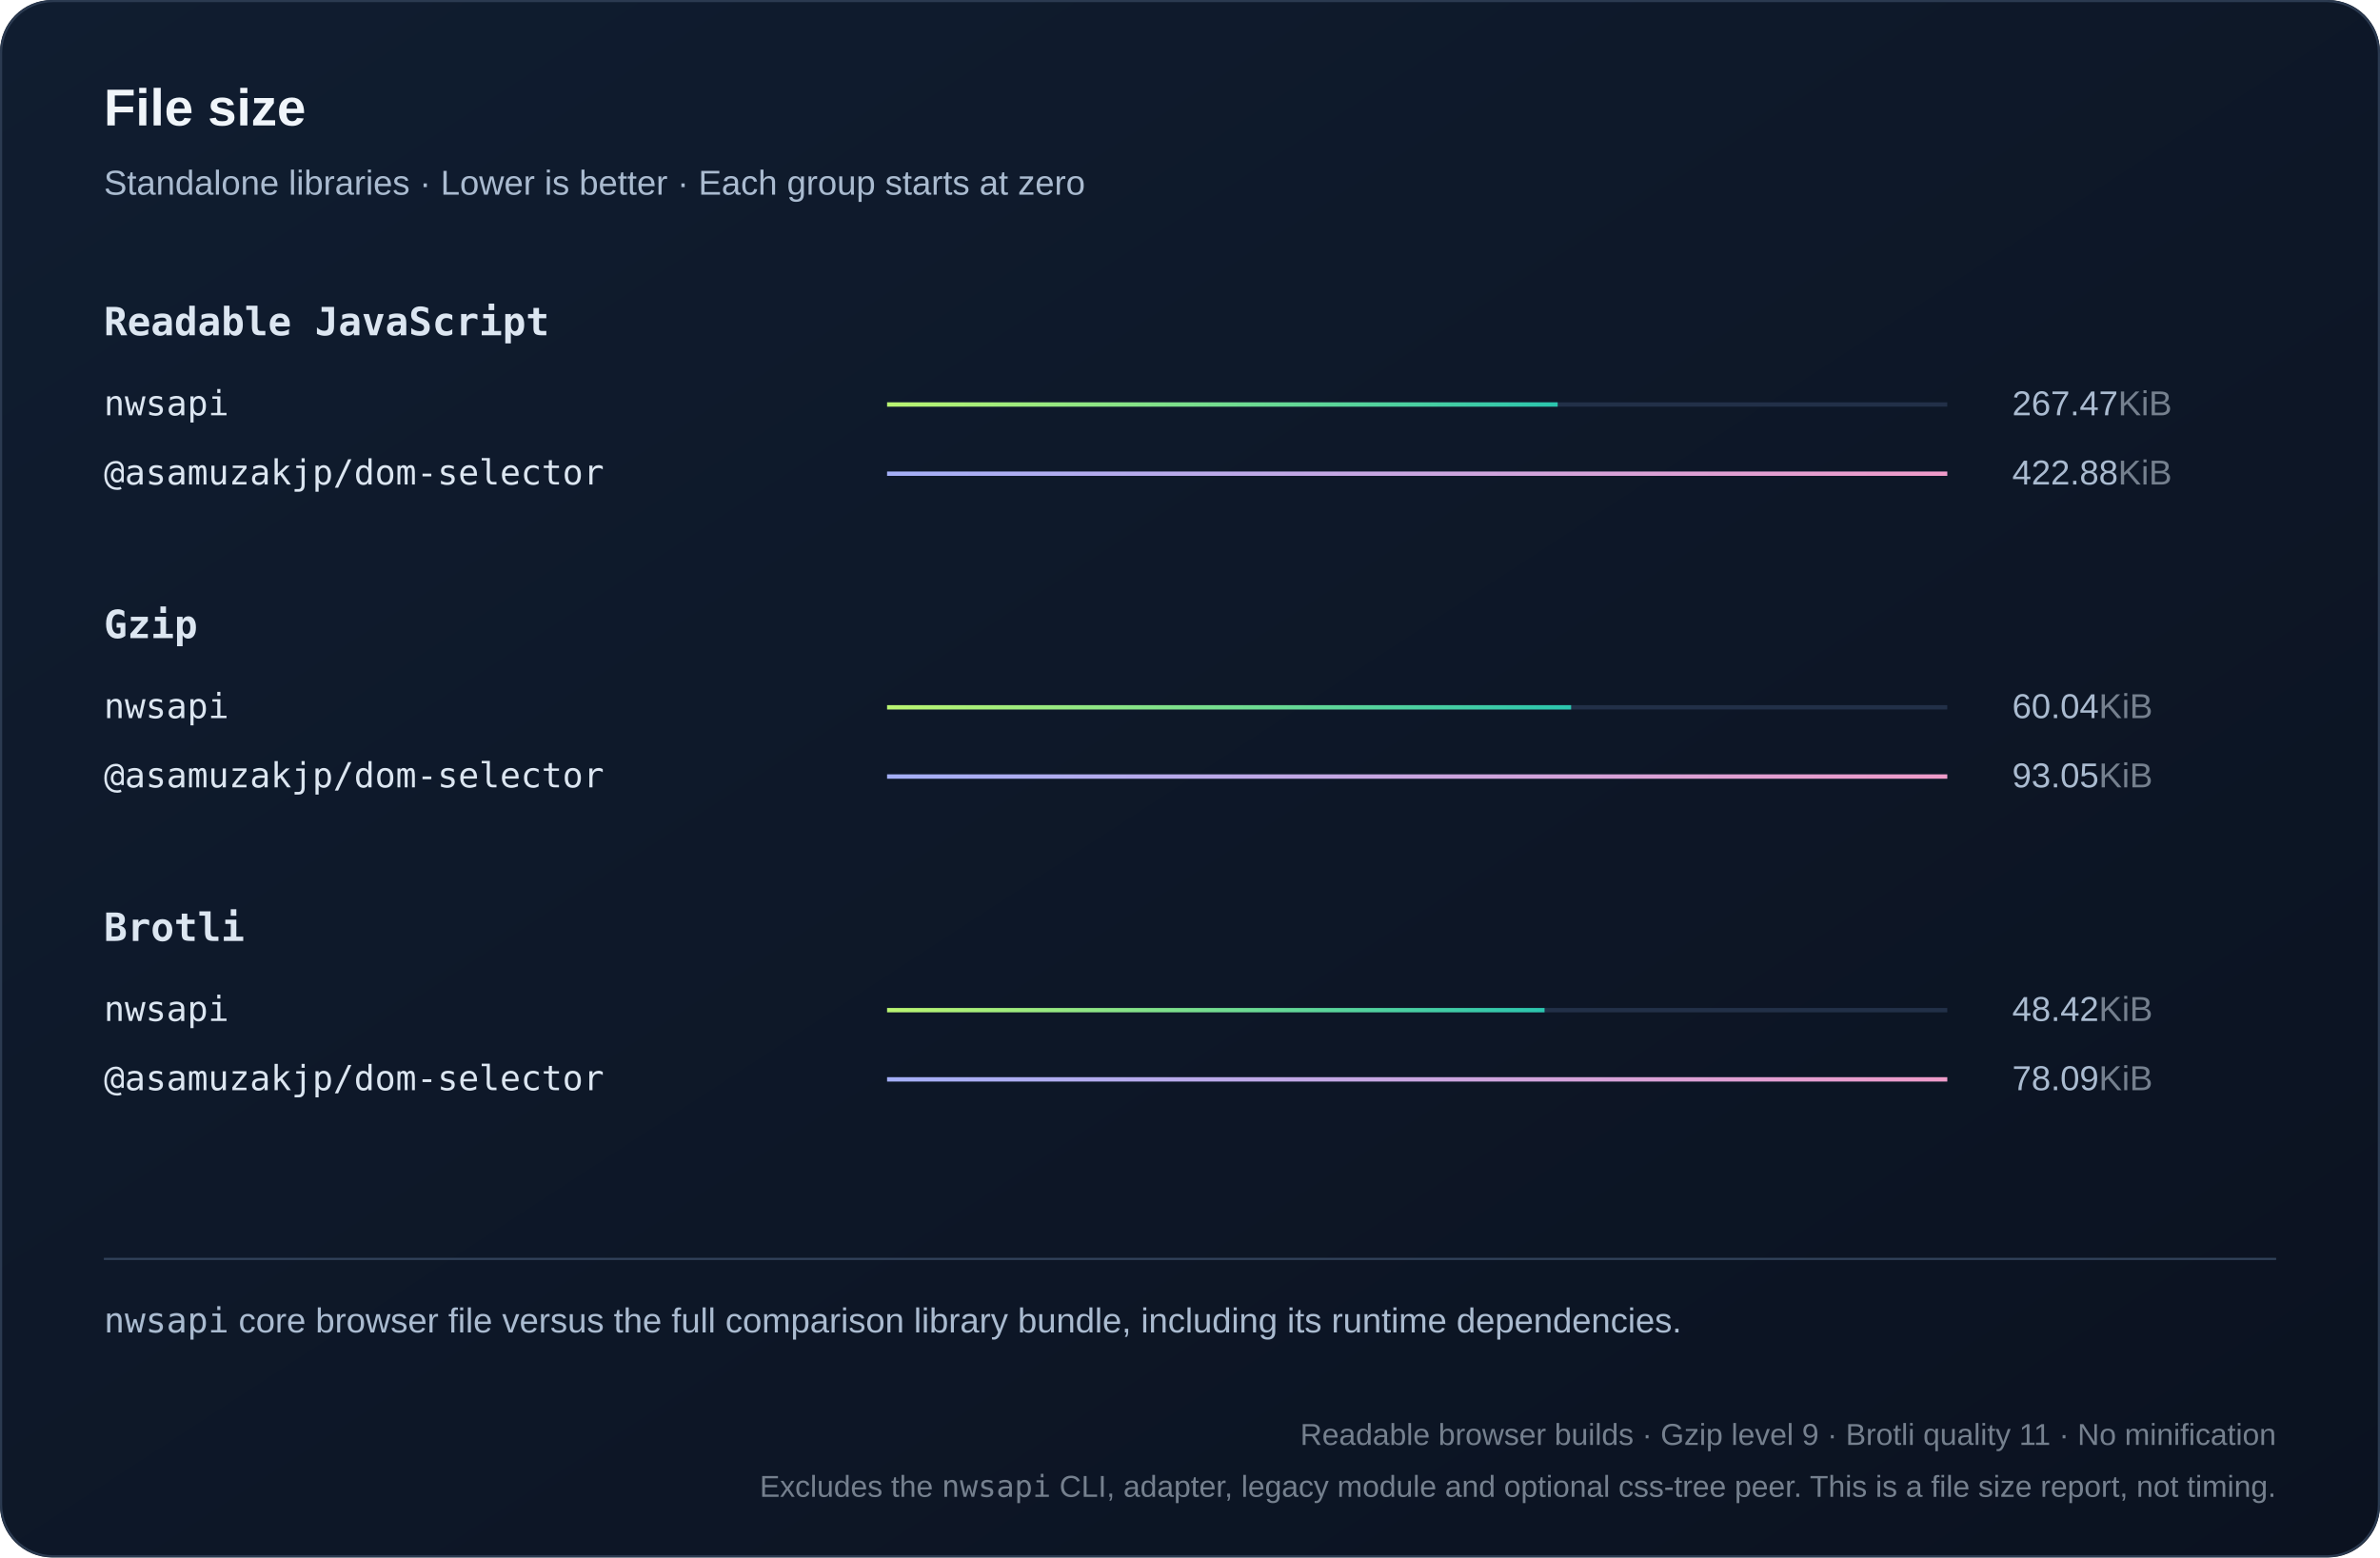
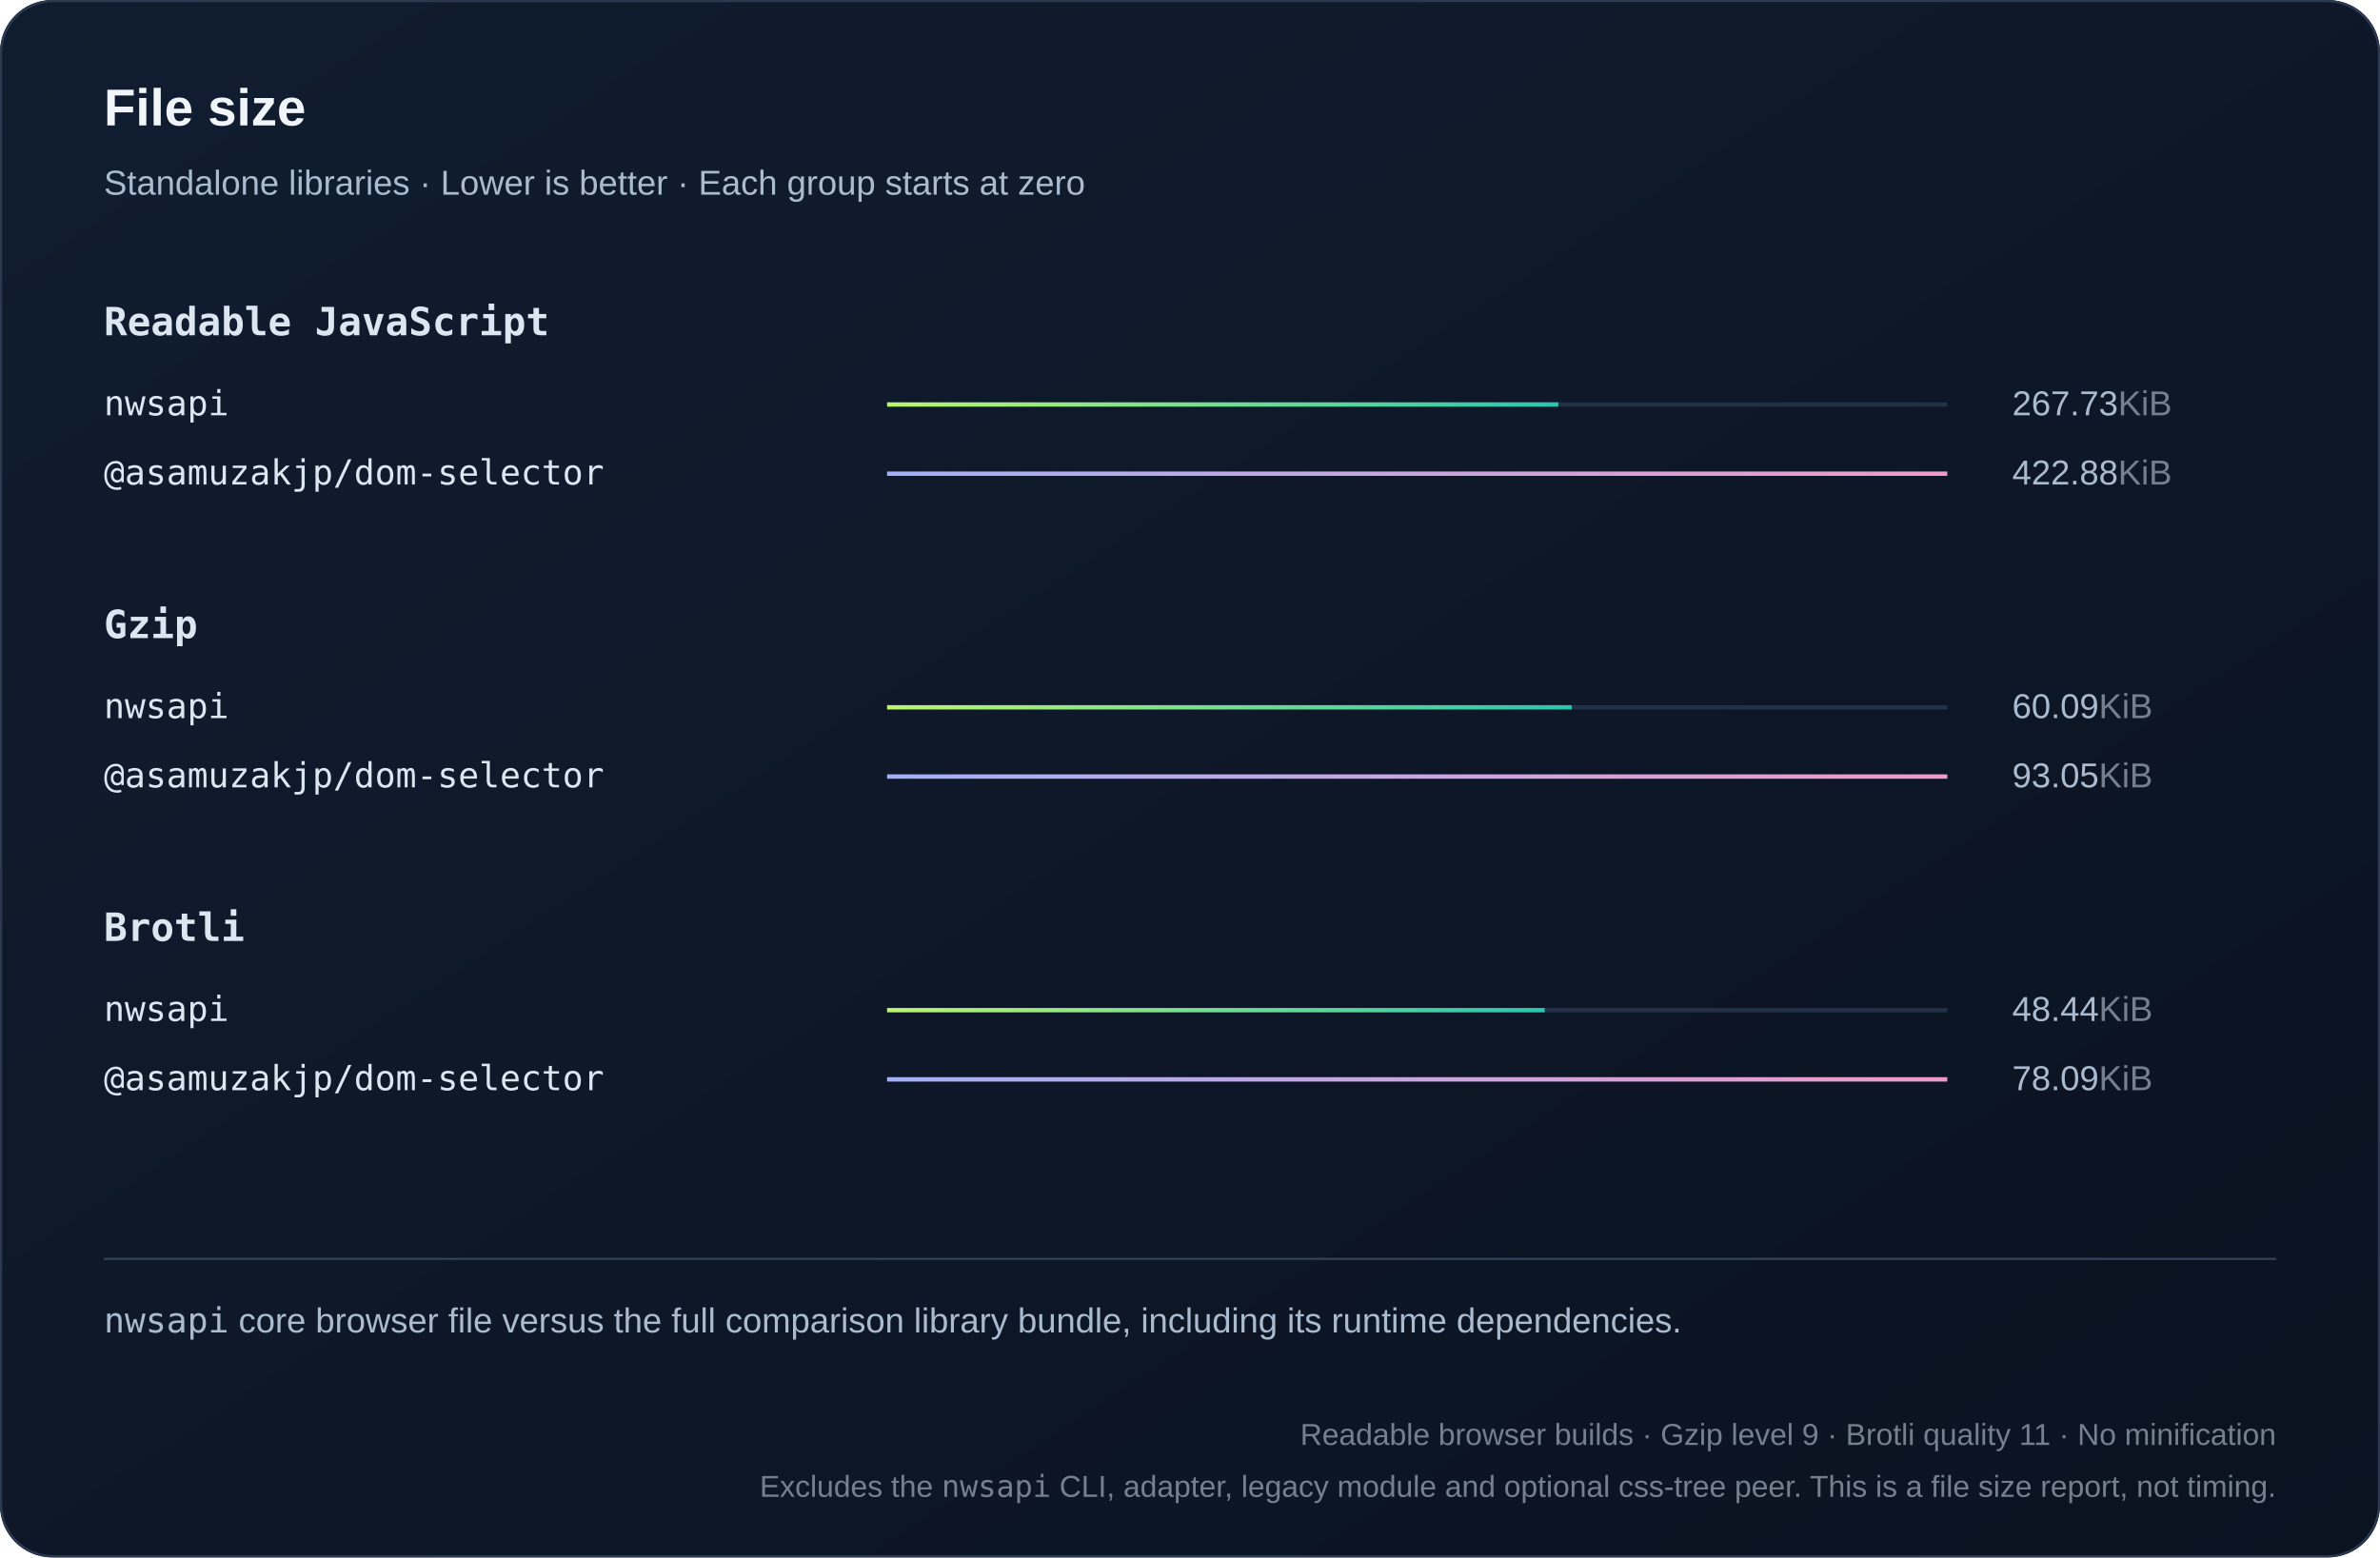
<svg xmlns="http://www.w3.org/2000/svg" width="1100" height="720" viewBox="0 0 1100 720" role="img">
  <defs>
    <linearGradient id="bg" x2="1" y2="1">
      <stop stop-color="#101d30" />
      <stop offset="1" stop-color="#0b1220" />
    </linearGradient>
    <linearGradient id="series0">
      <stop stop-color="#baf471" />
      <stop offset="1" stop-color="#2bc5ae" />
    </linearGradient>
    <linearGradient id="series1">
      <stop stop-color="#a4aff7" />
      <stop offset="1" stop-color="#ef9bc9" />
    </linearGradient>
    <linearGradient id="series2">
      <stop stop-color="#80d7ff" />
      <stop offset="1" stop-color="#739be8" />
    </linearGradient>
  </defs>
  <style>text{font-family:Arial,Helvetica,sans-serif;fill:#f0f5fa}
.muted{fill:#aabbd0;font:16px Arial,Helvetica,sans-serif}
.code{font:18px Consolas,Menlo,monospace;fill:#dce6f1}
.note .code{font:16px Consolas,Menlo,monospace}
.metadata,.metadata .code{fill:#75808e;font-size:14px}
.chart-title{font-size:24px;font-weight:700}
.unit{fill:#75808e}
.package{font-family:Consolas,Menlo,monospace}
.comparison{font-size:14px;font-variant-numeric:tabular-nums}
.tick{fill:#aabbd0;font-size:12px}
.time{fill:#aabbd0;font-size:13px;font-variant-numeric:tabular-nums}
.engine{font-size:16px}</style>
  <rect width="1100" height="720" rx="24" fill="url(#bg)" />
  <rect x=".5" y=".5" width="1099" height="719" rx="24" fill="none" stroke="#2b3a50" />
  <text x="48" y="58" class="chart-title">File size</text>
  <text x="48" y="90" class="muted">Standalone libraries · Lower is better · Each group starts at zero</text>
  <text x="48" y="155" class="code" style="font-weight:600">Readable JavaScript</text>
  <g>
    <text x="48" y="192" class="code engine">nwsapi</text>
    <path d="M410 187h490" stroke="#223048" stroke-width="2" />
-     <rect x="410" y="186" width="309.923" height="2" fill="url(#series0)" />
-     <text x="930" y="192" class="muted">267.47<tspan class="unit">KiB</tspan>
+     <rect x="410" y="186" width="310.23" height="2" fill="url(#series0)" />
+     <text x="930" y="192" class="muted">267.73<tspan class="unit">KiB</tspan>
    </text>
  </g>
  <g>
    <text x="48" y="224" class="code engine">@asamuzakjp/dom-selector</text>
    <path d="M410 219h490" stroke="#223048" stroke-width="2" />
    <rect x="410" y="218" width="490" height="2" fill="url(#series1)" />
    <text x="930" y="224" class="muted">422.88<tspan class="unit">KiB</tspan>
    </text>
  </g>
  <text x="48" y="295" class="code" style="font-weight:600">Gzip</text>
  <g>
    <text x="48" y="332" class="code engine">nwsapi</text>
    <path d="M410 327h490" stroke="#223048" stroke-width="2" />
-     <rect x="410" y="326" width="316.15" height="2" fill="url(#series0)" />
-     <text x="930" y="332" class="muted">60.04<tspan class="unit">KiB</tspan>
+     <rect x="410" y="326" width="316.408" height="2" fill="url(#series0)" />
+     <text x="930" y="332" class="muted">60.09<tspan class="unit">KiB</tspan>
    </text>
  </g>
  <g>
    <text x="48" y="364" class="code engine">@asamuzakjp/dom-selector</text>
    <path d="M410 359h490" stroke="#223048" stroke-width="2" />
    <rect x="410" y="358" width="490" height="2" fill="url(#series1)" />
    <text x="930" y="364" class="muted">93.05<tspan class="unit">KiB</tspan>
    </text>
  </g>
  <text x="48" y="435" class="code" style="font-weight:600">Brotli</text>
  <g>
    <text x="48" y="472" class="code engine">nwsapi</text>
    <path d="M410 467h490" stroke="#223048" stroke-width="2" />
-     <rect x="410" y="466" width="303.865" height="2" fill="url(#series0)" />
-     <text x="930" y="472" class="muted">48.42<tspan class="unit">KiB</tspan>
+     <rect x="410" y="466" width="303.938" height="2" fill="url(#series0)" />
+     <text x="930" y="472" class="muted">48.44<tspan class="unit">KiB</tspan>
    </text>
  </g>
  <g>
    <text x="48" y="504" class="code engine">@asamuzakjp/dom-selector</text>
    <path d="M410 499h490" stroke="#223048" stroke-width="2" />
    <rect x="410" y="498" width="490" height="2" fill="url(#series1)" />
    <text x="930" y="504" class="muted">78.09<tspan class="unit">KiB</tspan>
    </text>
  </g>
  <path d="M48 582h1004" stroke="#304159" />
  <text x="48" y="616" class="muted note">
    <tspan class="package">nwsapi</tspan> core browser file versus the full comparison library bundle, including its runtime dependencies.</text>
  <text x="1052" y="668" text-anchor="end" class="muted note metadata">Readable browser builds · Gzip level 9 · Brotli quality 11 · No minification</text>
  <text x="1052" y="692" text-anchor="end" class="muted note metadata">Excludes the <tspan class="package">nwsapi</tspan> CLI, adapter, legacy module and optional css-tree peer. This is a file size report, not timing.</text>
</svg>
